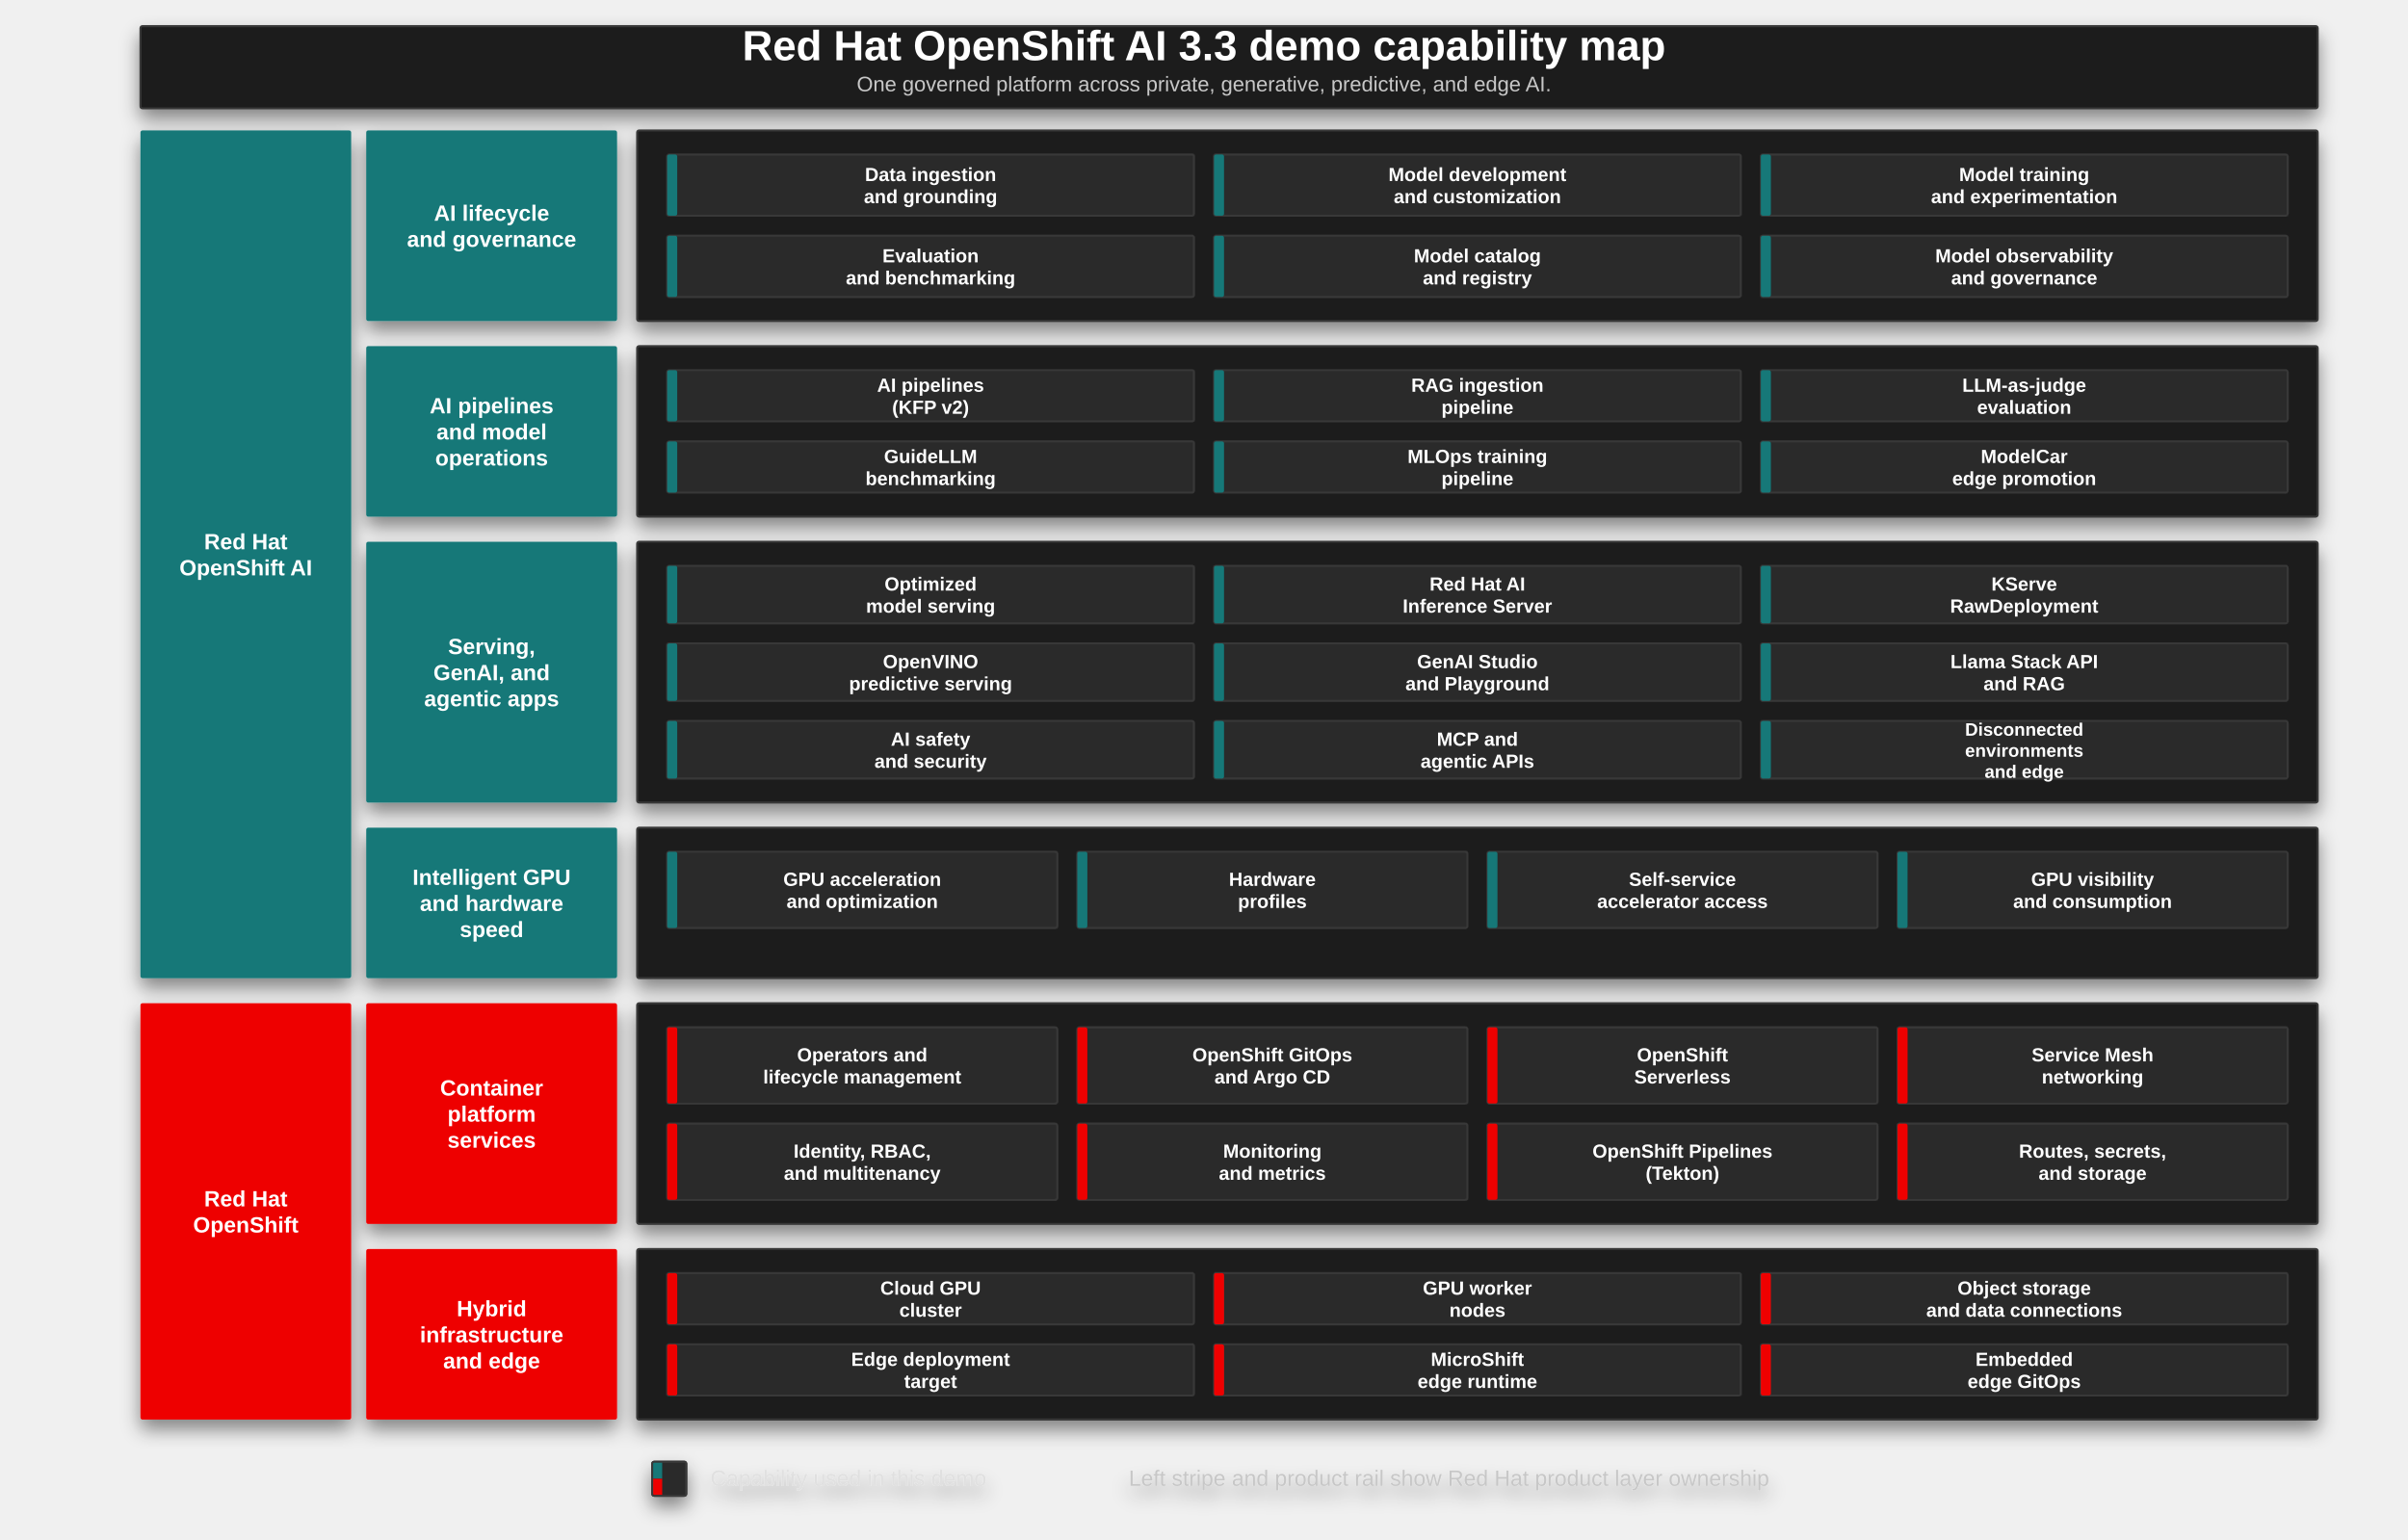
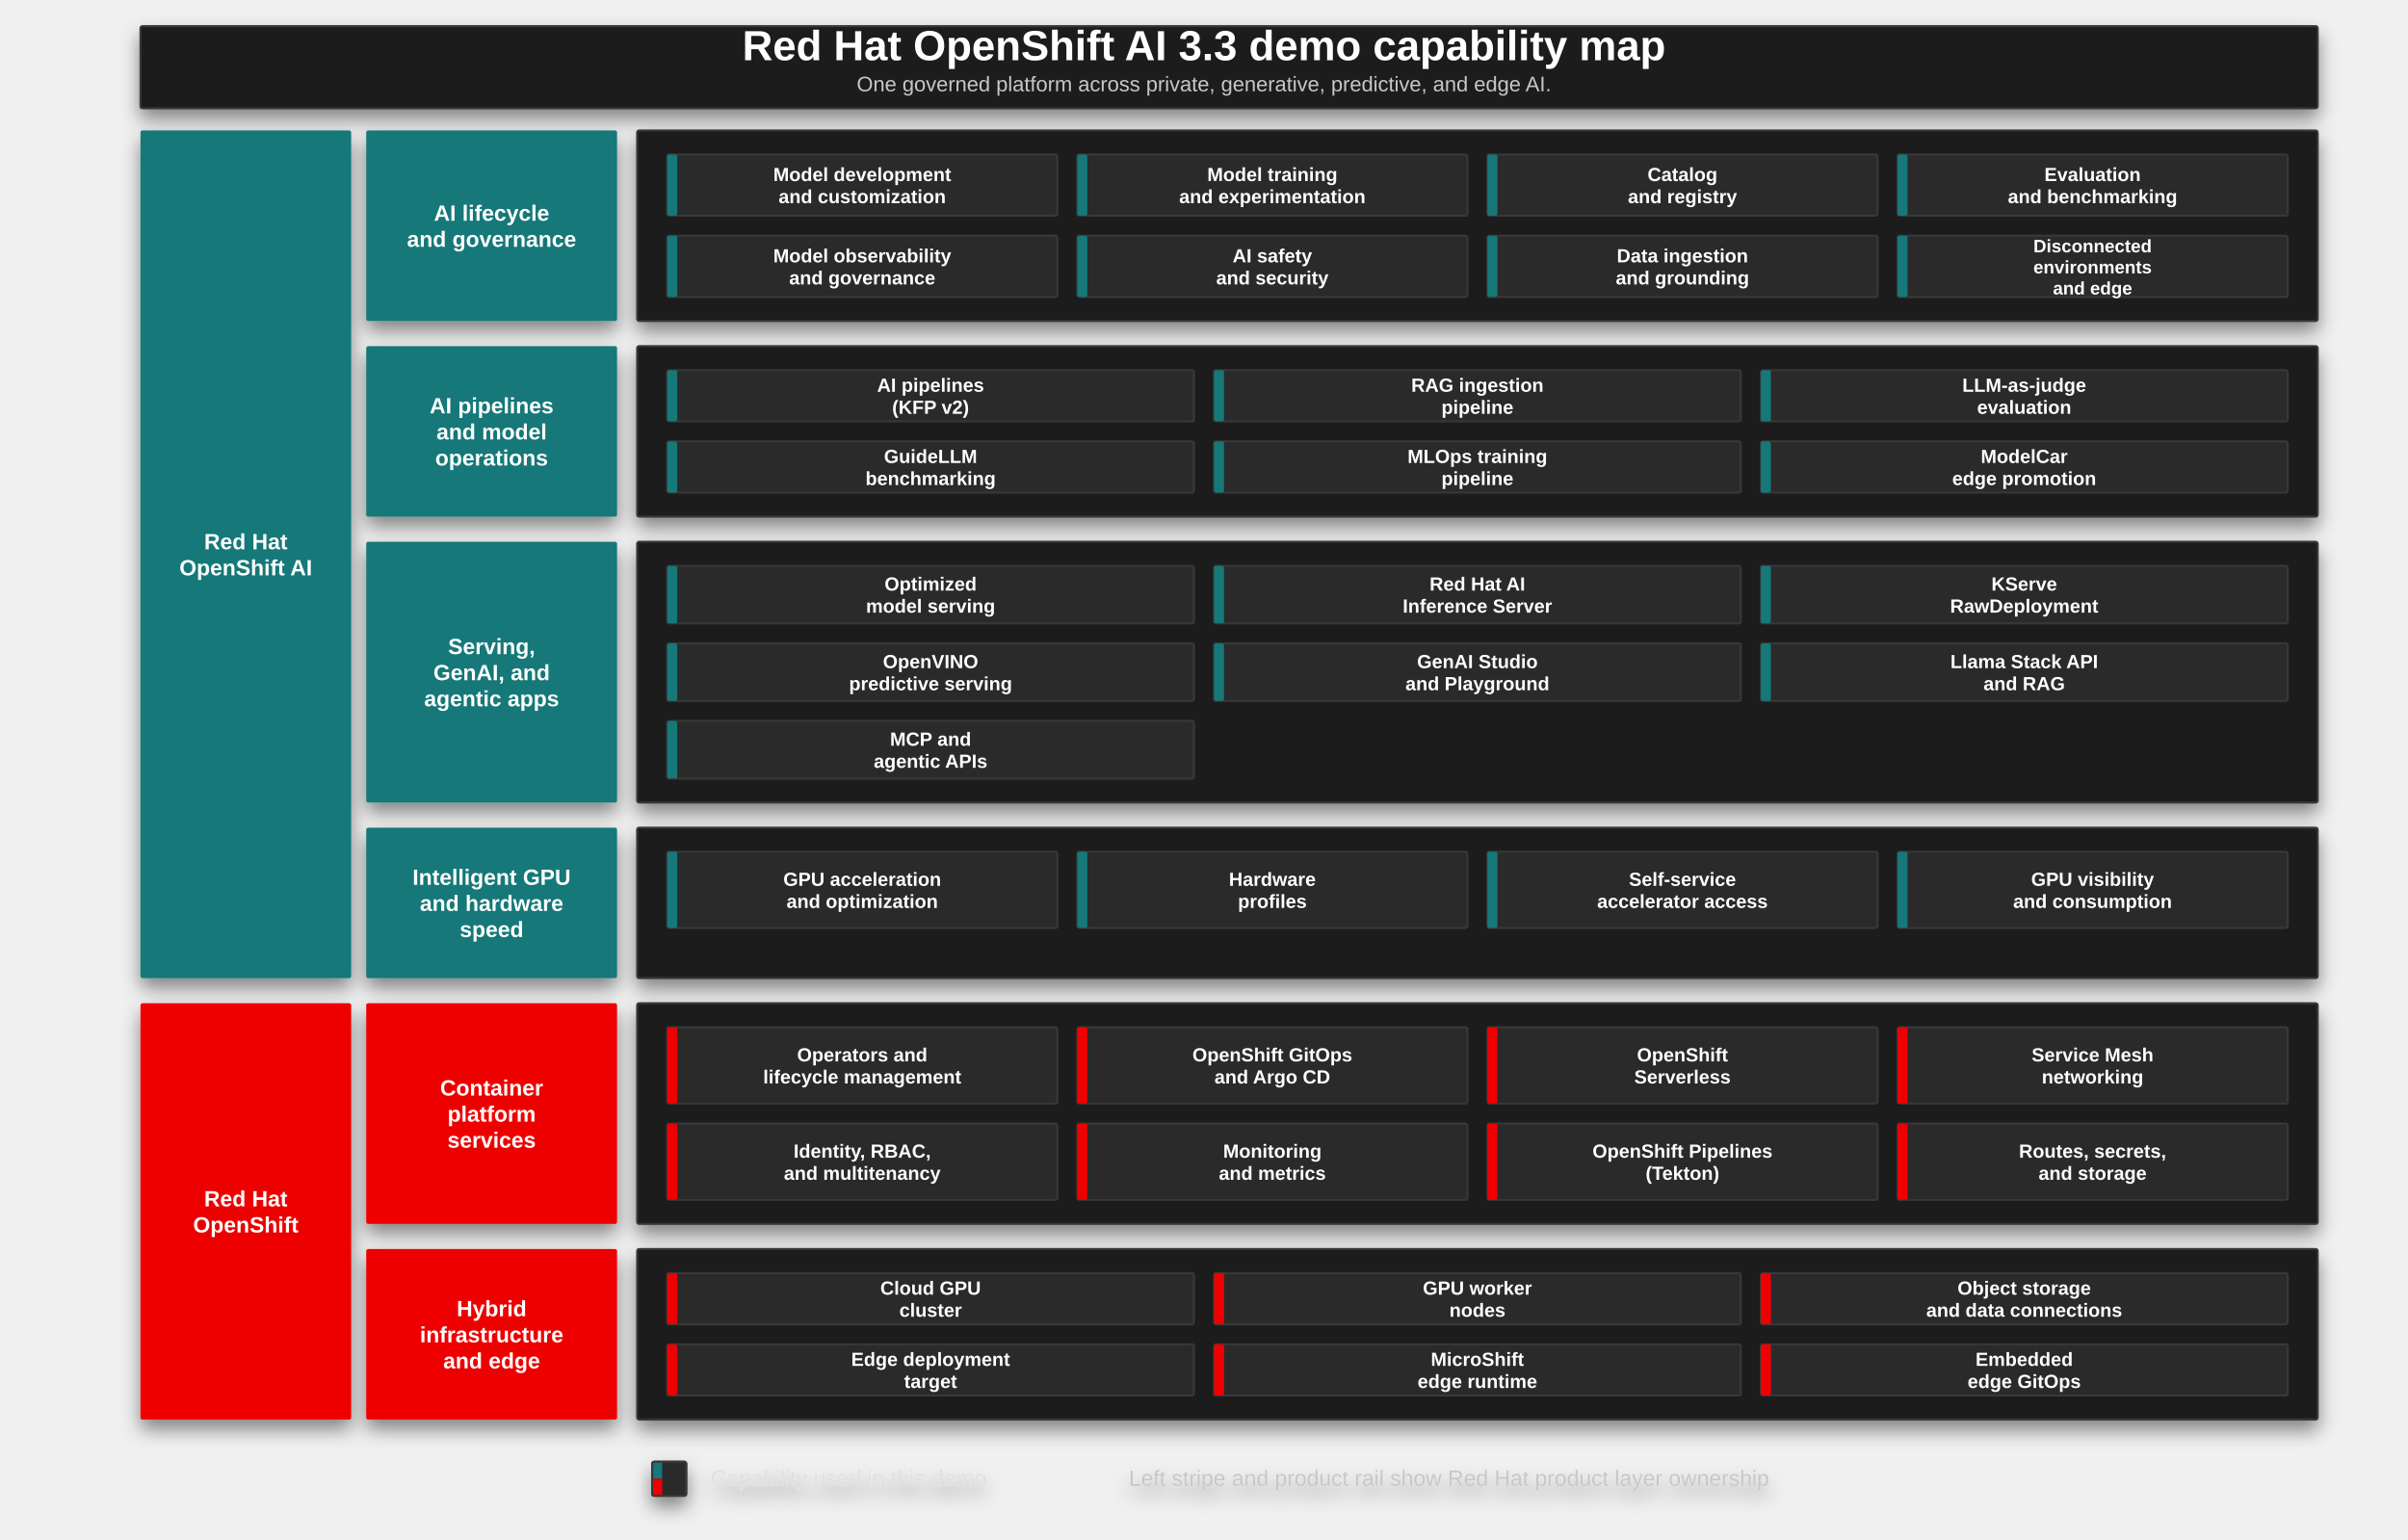
<svg xmlns="http://www.w3.org/2000/svg" width="2400" height="1535" viewBox="0 0 2400 1535" role="img" aria-labelledby="title desc">
  <style>.display{font-family:'Red Hat Display','Arial',sans-serif}.body{font-family:'Red Hat Text','Arial',sans-serif}</style>
  <defs>
    <filter id="lift" x="-20%" y="-20%" width="140%" height="140%">
      <feDropShadow dx="0" dy="6" stdDeviation="5" flood-color="#000" flood-opacity="0.55" />
    </filter>
    <filter id="panelShadow" x="-8%" y="-8%" width="116%" height="116%">
      <feDropShadow dx="0" dy="10" stdDeviation="9" flood-color="#000" flood-opacity="0.45" />
    </filter>
  </defs>
  <g filter="url(#panelShadow)">
    <rect x="140" y="26" width="2170" height="82" rx="2" fill="#1f1f1f" stroke="#383838" stroke-width="2" />
    <text x="1200.0" y="60" class="display" font-size="42" fill="#ffffff" font-weight="700" text-anchor="middle">Red Hat OpenShift AI 3.3 demo capability map</text>
    <text x="1200.0" y="91" class="body" font-size="21" fill="#c7c7c7" text-anchor="middle">One governed platform across private, generative, predictive, and edge AI.</text>
    <rect x="140" y="130" width="210" height="845" rx="2" fill="#147878" stroke="#147878" stroke-width="0" />
    <text x="245.0" y="547.5" class="body" font-size="22" fill="#ffffff" font-weight="700" text-anchor="middle">Red Hat</text>
    <text x="245.0" y="573.5" class="body" font-size="22" fill="#ffffff" font-weight="700" text-anchor="middle">OpenShift AI</text>
    <rect x="140" y="1000" width="210" height="415" rx="2" fill="#ee0000" stroke="#ee0000" stroke-width="0" />
    <text x="245.0" y="1202.5" class="body" font-size="22" fill="#ffffff" font-weight="700" text-anchor="middle">Red Hat</text>
    <text x="245.0" y="1228.5" class="body" font-size="22" fill="#ffffff" font-weight="700" text-anchor="middle">OpenShift</text>
    <rect x="365" y="130" width="250" height="190" rx="2" fill="#147878" stroke="#147878" stroke-width="0" />
    <text x="490.0" y="220.0" class="body" font-size="22" fill="#ffffff" font-weight="700" text-anchor="middle">AI lifecycle</text>
    <text x="490.0" y="246.0" class="body" font-size="22" fill="#ffffff" font-weight="700" text-anchor="middle">and governance</text>
    <rect x="635" y="130" width="1675" height="190" rx="2" fill="#1f1f1f" stroke="#383838" stroke-width="2" />
    <g>
-       <rect x="665.0" y="154.0" width="525.0" height="61.0" rx="2" fill="#292929" stroke="#383838" stroke-width="2.0" />
+       <rect x="665.0" y="154.0" width="388.75" height="61.0" rx="2" fill="#292929" stroke="#383838" stroke-width="2.0" />
      <rect x="665.0" y="154.0" width="10" height="61.0" rx="2" fill="#147878" stroke="#147878" stroke-width="0" />
-       <text x="927.5" y="180.5" class="body" font-size="19" fill="#ffffff" font-weight="550" text-anchor="middle">Data ingestion</text>
-       <text x="927.5" y="202.5" class="body" font-size="19" fill="#ffffff" font-weight="550" text-anchor="middle">and grounding</text>
-     </g>
-     <g>
-       <rect x="1210.0" y="154.0" width="525.0" height="61.0" rx="2" fill="#292929" stroke="#383838" stroke-width="2.0" />
-       <rect x="1210.0" y="154.0" width="10" height="61.0" rx="2" fill="#147878" stroke="#147878" stroke-width="0" />
-       <text x="1472.5" y="180.5" class="body" font-size="19" fill="#ffffff" font-weight="550" text-anchor="middle">Model development</text>
-       <text x="1472.5" y="202.5" class="body" font-size="19" fill="#ffffff" font-weight="550" text-anchor="middle">and customization</text>
-     </g>
-     <g>
-       <rect x="1755.0" y="154.0" width="525.0" height="61.0" rx="2" fill="#292929" stroke="#383838" stroke-width="2.0" />
-       <rect x="1755.0" y="154.0" width="10" height="61.0" rx="2" fill="#147878" stroke="#147878" stroke-width="0" />
-       <text x="2017.5" y="180.5" class="body" font-size="19" fill="#ffffff" font-weight="550" text-anchor="middle">Model training</text>
-       <text x="2017.5" y="202.5" class="body" font-size="19" fill="#ffffff" font-weight="550" text-anchor="middle">and experimentation</text>
-     </g>
-     <g>
-       <rect x="665.0" y="235.0" width="525.0" height="61.0" rx="2" fill="#292929" stroke="#383838" stroke-width="2.0" />
+       <text x="859.375" y="180.5" class="body" font-size="19" fill="#ffffff" font-weight="550" text-anchor="middle">Model development</text>
+       <text x="859.375" y="202.5" class="body" font-size="19" fill="#ffffff" font-weight="550" text-anchor="middle">and customization</text>
+     </g>
+     <g>
+       <rect x="1073.75" y="154.0" width="388.75" height="61.0" rx="2" fill="#292929" stroke="#383838" stroke-width="2.0" />
+       <rect x="1073.75" y="154.0" width="10" height="61.0" rx="2" fill="#147878" stroke="#147878" stroke-width="0" />
+       <text x="1268.125" y="180.5" class="body" font-size="19" fill="#ffffff" font-weight="550" text-anchor="middle">Model training</text>
+       <text x="1268.125" y="202.5" class="body" font-size="19" fill="#ffffff" font-weight="550" text-anchor="middle">and experimentation</text>
+     </g>
+     <g>
+       <rect x="1482.5" y="154.0" width="388.75" height="61.0" rx="2" fill="#292929" stroke="#383838" stroke-width="2.0" />
+       <rect x="1482.5" y="154.0" width="10" height="61.0" rx="2" fill="#147878" stroke="#147878" stroke-width="0" />
+       <text x="1676.875" y="180.5" class="body" font-size="19" fill="#ffffff" font-weight="550" text-anchor="middle">Catalog</text>
+       <text x="1676.875" y="202.5" class="body" font-size="19" fill="#ffffff" font-weight="550" text-anchor="middle">and registry</text>
+     </g>
+     <g>
+       <rect x="1891.25" y="154.0" width="388.75" height="61.0" rx="2" fill="#292929" stroke="#383838" stroke-width="2.0" />
+       <rect x="1891.25" y="154.0" width="10" height="61.0" rx="2" fill="#147878" stroke="#147878" stroke-width="0" />
+       <text x="2085.625" y="180.5" class="body" font-size="19" fill="#ffffff" font-weight="550" text-anchor="middle">Evaluation</text>
+       <text x="2085.625" y="202.5" class="body" font-size="19" fill="#ffffff" font-weight="550" text-anchor="middle">and benchmarking</text>
+     </g>
+     <g>
+       <rect x="665.0" y="235.0" width="388.75" height="61.0" rx="2" fill="#292929" stroke="#383838" stroke-width="2.0" />
      <rect x="665.0" y="235.0" width="10" height="61.0" rx="2" fill="#147878" stroke="#147878" stroke-width="0" />
-       <text x="927.5" y="261.5" class="body" font-size="19" fill="#ffffff" font-weight="550" text-anchor="middle">Evaluation</text>
-       <text x="927.5" y="283.5" class="body" font-size="19" fill="#ffffff" font-weight="550" text-anchor="middle">and benchmarking</text>
-     </g>
-     <g>
-       <rect x="1210.0" y="235.0" width="525.0" height="61.0" rx="2" fill="#292929" stroke="#383838" stroke-width="2.0" />
-       <rect x="1210.0" y="235.0" width="10" height="61.0" rx="2" fill="#147878" stroke="#147878" stroke-width="0" />
-       <text x="1472.5" y="261.5" class="body" font-size="19" fill="#ffffff" font-weight="550" text-anchor="middle">Model catalog</text>
-       <text x="1472.5" y="283.5" class="body" font-size="19" fill="#ffffff" font-weight="550" text-anchor="middle">and registry</text>
-     </g>
-     <g>
-       <rect x="1755.0" y="235.0" width="525.0" height="61.0" rx="2" fill="#292929" stroke="#383838" stroke-width="2.0" />
-       <rect x="1755.0" y="235.0" width="10" height="61.0" rx="2" fill="#147878" stroke="#147878" stroke-width="0" />
-       <text x="2017.5" y="261.5" class="body" font-size="19" fill="#ffffff" font-weight="550" text-anchor="middle">Model observability</text>
-       <text x="2017.5" y="283.5" class="body" font-size="19" fill="#ffffff" font-weight="550" text-anchor="middle">and governance</text>
+       <text x="859.375" y="261.5" class="body" font-size="19" fill="#ffffff" font-weight="550" text-anchor="middle">Model observability</text>
+       <text x="859.375" y="283.5" class="body" font-size="19" fill="#ffffff" font-weight="550" text-anchor="middle">and governance</text>
+     </g>
+     <g>
+       <rect x="1073.75" y="235.0" width="388.75" height="61.0" rx="2" fill="#292929" stroke="#383838" stroke-width="2.0" />
+       <rect x="1073.75" y="235.0" width="10" height="61.0" rx="2" fill="#147878" stroke="#147878" stroke-width="0" />
+       <text x="1268.125" y="261.5" class="body" font-size="19" fill="#ffffff" font-weight="550" text-anchor="middle">AI safety</text>
+       <text x="1268.125" y="283.5" class="body" font-size="19" fill="#ffffff" font-weight="550" text-anchor="middle">and security</text>
+     </g>
+     <g>
+       <rect x="1482.5" y="235.0" width="388.75" height="61.0" rx="2" fill="#292929" stroke="#383838" stroke-width="2.0" />
+       <rect x="1482.5" y="235.0" width="10" height="61.0" rx="2" fill="#147878" stroke="#147878" stroke-width="0" />
+       <text x="1676.875" y="261.5" class="body" font-size="19" fill="#ffffff" font-weight="550" text-anchor="middle">Data ingestion</text>
+       <text x="1676.875" y="283.5" class="body" font-size="19" fill="#ffffff" font-weight="550" text-anchor="middle">and grounding</text>
+     </g>
+     <g>
+       <rect x="1891.25" y="235.0" width="388.75" height="61.0" rx="2" fill="#292929" stroke="#383838" stroke-width="2.0" />
+       <rect x="1891.25" y="235.0" width="10" height="61.0" rx="2" fill="#147878" stroke="#147878" stroke-width="0" />
+       <text x="2085.625" y="251.5" class="body" font-size="18" fill="#ffffff" font-weight="550" text-anchor="middle">Disconnected</text>
+       <text x="2085.625" y="272.5" class="body" font-size="18" fill="#ffffff" font-weight="550" text-anchor="middle">environments</text>
+       <text x="2085.625" y="293.5" class="body" font-size="18" fill="#ffffff" font-weight="550" text-anchor="middle">and edge</text>
    </g>
    <rect x="365" y="345" width="250" height="170" rx="2" fill="#147878" stroke="#147878" stroke-width="0" />
    <text x="490.0" y="412.0" class="body" font-size="22" fill="#ffffff" font-weight="700" text-anchor="middle">AI pipelines</text>
    <text x="490.0" y="438.0" class="body" font-size="22" fill="#ffffff" font-weight="700" text-anchor="middle">and model</text>
    <text x="490.0" y="464.0" class="body" font-size="22" fill="#ffffff" font-weight="700" text-anchor="middle">operations</text>
    <rect x="635" y="345" width="1675" height="170" rx="2" fill="#1f1f1f" stroke="#383838" stroke-width="2" />
    <g>
      <rect x="665.0" y="369.0" width="525.0" height="51.0" rx="2" fill="#292929" stroke="#383838" stroke-width="2.0" />
      <rect x="665.0" y="369.0" width="10" height="51.0" rx="2" fill="#147878" stroke="#147878" stroke-width="0" />
      <text x="927.5" y="390.5" class="body" font-size="19" fill="#ffffff" font-weight="550" text-anchor="middle">AI pipelines</text>
      <text x="927.5" y="412.5" class="body" font-size="19" fill="#ffffff" font-weight="550" text-anchor="middle">(KFP v2)</text>
    </g>
    <g>
      <rect x="1210.0" y="369.0" width="525.0" height="51.0" rx="2" fill="#292929" stroke="#383838" stroke-width="2.0" />
      <rect x="1210.0" y="369.0" width="10" height="51.0" rx="2" fill="#147878" stroke="#147878" stroke-width="0" />
      <text x="1472.5" y="390.5" class="body" font-size="19" fill="#ffffff" font-weight="550" text-anchor="middle">RAG ingestion</text>
      <text x="1472.5" y="412.5" class="body" font-size="19" fill="#ffffff" font-weight="550" text-anchor="middle">pipeline</text>
    </g>
    <g>
      <rect x="1755.0" y="369.0" width="525.0" height="51.0" rx="2" fill="#292929" stroke="#383838" stroke-width="2.0" />
      <rect x="1755.0" y="369.0" width="10" height="51.0" rx="2" fill="#147878" stroke="#147878" stroke-width="0" />
      <text x="2017.5" y="390.5" class="body" font-size="19" fill="#ffffff" font-weight="550" text-anchor="middle">LLM-as-judge</text>
      <text x="2017.5" y="412.5" class="body" font-size="19" fill="#ffffff" font-weight="550" text-anchor="middle">evaluation</text>
    </g>
    <g>
      <rect x="665.0" y="440.0" width="525.0" height="51.0" rx="2" fill="#292929" stroke="#383838" stroke-width="2.0" />
      <rect x="665.0" y="440.0" width="10" height="51.0" rx="2" fill="#147878" stroke="#147878" stroke-width="0" />
      <text x="927.5" y="461.5" class="body" font-size="19" fill="#ffffff" font-weight="550" text-anchor="middle">GuideLLM</text>
      <text x="927.5" y="483.5" class="body" font-size="19" fill="#ffffff" font-weight="550" text-anchor="middle">benchmarking</text>
    </g>
    <g>
      <rect x="1210.0" y="440.0" width="525.0" height="51.0" rx="2" fill="#292929" stroke="#383838" stroke-width="2.0" />
      <rect x="1210.0" y="440.0" width="10" height="51.0" rx="2" fill="#147878" stroke="#147878" stroke-width="0" />
      <text x="1472.5" y="461.5" class="body" font-size="19" fill="#ffffff" font-weight="550" text-anchor="middle">MLOps training</text>
      <text x="1472.5" y="483.5" class="body" font-size="19" fill="#ffffff" font-weight="550" text-anchor="middle">pipeline</text>
    </g>
    <g>
      <rect x="1755.0" y="440.0" width="525.0" height="51.0" rx="2" fill="#292929" stroke="#383838" stroke-width="2.0" />
      <rect x="1755.0" y="440.0" width="10" height="51.0" rx="2" fill="#147878" stroke="#147878" stroke-width="0" />
      <text x="2017.5" y="461.5" class="body" font-size="19" fill="#ffffff" font-weight="550" text-anchor="middle">ModelCar</text>
      <text x="2017.5" y="483.5" class="body" font-size="19" fill="#ffffff" font-weight="550" text-anchor="middle">edge promotion</text>
    </g>
    <rect x="365" y="540" width="250" height="260" rx="2" fill="#147878" stroke="#147878" stroke-width="0" />
    <text x="490.0" y="652.0" class="body" font-size="22" fill="#ffffff" font-weight="700" text-anchor="middle">Serving,</text>
    <text x="490.0" y="678.0" class="body" font-size="22" fill="#ffffff" font-weight="700" text-anchor="middle">GenAI, and</text>
    <text x="490.0" y="704.0" class="body" font-size="22" fill="#ffffff" font-weight="700" text-anchor="middle">agentic apps</text>
    <rect x="635" y="540" width="1675" height="260" rx="2" fill="#1f1f1f" stroke="#383838" stroke-width="2" />
    <g>
      <rect x="665.0" y="564.0" width="525.0" height="57.333" rx="2" fill="#292929" stroke="#383838" stroke-width="2.0" />
      <rect x="665.0" y="564.0" width="10" height="57.333" rx="2" fill="#147878" stroke="#147878" stroke-width="0" />
      <text x="927.5" y="588.667" class="body" font-size="19" fill="#ffffff" font-weight="550" text-anchor="middle">Optimized</text>
      <text x="927.5" y="610.667" class="body" font-size="19" fill="#ffffff" font-weight="550" text-anchor="middle">model serving</text>
    </g>
    <g>
      <rect x="1210.0" y="564.0" width="525.0" height="57.333" rx="2" fill="#292929" stroke="#383838" stroke-width="2.0" />
      <rect x="1210.0" y="564.0" width="10" height="57.333" rx="2" fill="#147878" stroke="#147878" stroke-width="0" />
      <text x="1472.5" y="588.667" class="body" font-size="19" fill="#ffffff" font-weight="550" text-anchor="middle">Red Hat AI</text>
      <text x="1472.5" y="610.667" class="body" font-size="19" fill="#ffffff" font-weight="550" text-anchor="middle">Inference Server</text>
    </g>
    <g>
      <rect x="1755.0" y="564.0" width="525.0" height="57.333" rx="2" fill="#292929" stroke="#383838" stroke-width="2.0" />
      <rect x="1755.0" y="564.0" width="10" height="57.333" rx="2" fill="#147878" stroke="#147878" stroke-width="0" />
      <text x="2017.5" y="588.667" class="body" font-size="19" fill="#ffffff" font-weight="550" text-anchor="middle">KServe</text>
      <text x="2017.5" y="610.667" class="body" font-size="19" fill="#ffffff" font-weight="550" text-anchor="middle">RawDeployment</text>
    </g>
    <g>
      <rect x="665.0" y="641.333" width="525.0" height="57.333" rx="2" fill="#292929" stroke="#383838" stroke-width="2.0" />
      <rect x="665.0" y="641.333" width="10" height="57.333" rx="2" fill="#147878" stroke="#147878" stroke-width="0" />
      <text x="927.5" y="666.0" class="body" font-size="19" fill="#ffffff" font-weight="550" text-anchor="middle">OpenVINO</text>
      <text x="927.5" y="688.0" class="body" font-size="19" fill="#ffffff" font-weight="550" text-anchor="middle">predictive serving</text>
    </g>
    <g>
      <rect x="1210.0" y="641.333" width="525.0" height="57.333" rx="2" fill="#292929" stroke="#383838" stroke-width="2.0" />
      <rect x="1210.0" y="641.333" width="10" height="57.333" rx="2" fill="#147878" stroke="#147878" stroke-width="0" />
      <text x="1472.5" y="666.0" class="body" font-size="19" fill="#ffffff" font-weight="550" text-anchor="middle">GenAI Studio</text>
      <text x="1472.5" y="688.0" class="body" font-size="19" fill="#ffffff" font-weight="550" text-anchor="middle">and Playground</text>
    </g>
    <g>
      <rect x="1755.0" y="641.333" width="525.0" height="57.333" rx="2" fill="#292929" stroke="#383838" stroke-width="2.0" />
      <rect x="1755.0" y="641.333" width="10" height="57.333" rx="2" fill="#147878" stroke="#147878" stroke-width="0" />
      <text x="2017.5" y="666.0" class="body" font-size="19" fill="#ffffff" font-weight="550" text-anchor="middle">Llama Stack API</text>
      <text x="2017.5" y="688.0" class="body" font-size="19" fill="#ffffff" font-weight="550" text-anchor="middle">and RAG</text>
    </g>
    <g>
      <rect x="665.0" y="718.667" width="525.0" height="57.333" rx="2" fill="#292929" stroke="#383838" stroke-width="2.0" />
      <rect x="665.0" y="718.667" width="10" height="57.333" rx="2" fill="#147878" stroke="#147878" stroke-width="0" />
-       <text x="927.5" y="743.333" class="body" font-size="19" fill="#ffffff" font-weight="550" text-anchor="middle">AI safety</text>
-       <text x="927.5" y="765.333" class="body" font-size="19" fill="#ffffff" font-weight="550" text-anchor="middle">and security</text>
-     </g>
-     <g>
-       <rect x="1210.0" y="718.667" width="525.0" height="57.333" rx="2" fill="#292929" stroke="#383838" stroke-width="2.0" />
-       <rect x="1210.0" y="718.667" width="10" height="57.333" rx="2" fill="#147878" stroke="#147878" stroke-width="0" />
-       <text x="1472.5" y="743.333" class="body" font-size="19" fill="#ffffff" font-weight="550" text-anchor="middle">MCP and</text>
-       <text x="1472.5" y="765.333" class="body" font-size="19" fill="#ffffff" font-weight="550" text-anchor="middle">agentic APIs</text>
-     </g>
-     <g>
-       <rect x="1755.0" y="718.667" width="525.0" height="57.333" rx="2" fill="#292929" stroke="#383838" stroke-width="2.0" />
-       <rect x="1755.0" y="718.667" width="10" height="57.333" rx="2" fill="#147878" stroke="#147878" stroke-width="0" />
-       <text x="2017.5" y="733.333" class="body" font-size="18" fill="#ffffff" font-weight="550" text-anchor="middle">Disconnected</text>
-       <text x="2017.5" y="754.333" class="body" font-size="18" fill="#ffffff" font-weight="550" text-anchor="middle">environments</text>
-       <text x="2017.5" y="775.333" class="body" font-size="18" fill="#ffffff" font-weight="550" text-anchor="middle">and edge</text>
+       <text x="927.5" y="743.333" class="body" font-size="19" fill="#ffffff" font-weight="550" text-anchor="middle">MCP and</text>
+       <text x="927.5" y="765.333" class="body" font-size="19" fill="#ffffff" font-weight="550" text-anchor="middle">agentic APIs</text>
    </g>
    <rect x="365" y="825" width="250" height="150" rx="2" fill="#147878" stroke="#147878" stroke-width="0" />
    <text x="490.0" y="882.0" class="body" font-size="22" fill="#ffffff" font-weight="700" text-anchor="middle">Intelligent GPU</text>
    <text x="490.0" y="908.0" class="body" font-size="22" fill="#ffffff" font-weight="700" text-anchor="middle">and hardware</text>
    <text x="490.0" y="934.0" class="body" font-size="22" fill="#ffffff" font-weight="700" text-anchor="middle">speed</text>
    <rect x="635" y="825" width="1675" height="150" rx="2" fill="#1f1f1f" stroke="#383838" stroke-width="2" />
    <g>
      <rect x="665.0" y="849" width="388.75" height="76" rx="2" fill="#292929" stroke="#383838" stroke-width="2.0" />
      <rect x="665.0" y="849" width="10" height="76" rx="2" fill="#147878" stroke="#147878" stroke-width="0" />
      <text x="859.375" y="883.0" class="body" font-size="19" fill="#ffffff" font-weight="550" text-anchor="middle">GPU acceleration</text>
      <text x="859.375" y="905.0" class="body" font-size="19" fill="#ffffff" font-weight="550" text-anchor="middle">and optimization</text>
    </g>
    <g>
      <rect x="1073.75" y="849" width="388.75" height="76" rx="2" fill="#292929" stroke="#383838" stroke-width="2.0" />
      <rect x="1073.75" y="849" width="10" height="76" rx="2" fill="#147878" stroke="#147878" stroke-width="0" />
      <text x="1268.125" y="883.0" class="body" font-size="19" fill="#ffffff" font-weight="550" text-anchor="middle">Hardware</text>
      <text x="1268.125" y="905.0" class="body" font-size="19" fill="#ffffff" font-weight="550" text-anchor="middle">profiles</text>
    </g>
    <g>
      <rect x="1482.5" y="849" width="388.75" height="76" rx="2" fill="#292929" stroke="#383838" stroke-width="2.0" />
      <rect x="1482.5" y="849" width="10" height="76" rx="2" fill="#147878" stroke="#147878" stroke-width="0" />
      <text x="1676.875" y="883.0" class="body" font-size="19" fill="#ffffff" font-weight="550" text-anchor="middle">Self-service</text>
      <text x="1676.875" y="905.0" class="body" font-size="19" fill="#ffffff" font-weight="550" text-anchor="middle">accelerator access</text>
    </g>
    <g>
      <rect x="1891.25" y="849" width="388.75" height="76" rx="2" fill="#292929" stroke="#383838" stroke-width="2.0" />
      <rect x="1891.25" y="849" width="10" height="76" rx="2" fill="#147878" stroke="#147878" stroke-width="0" />
      <text x="2085.625" y="883.0" class="body" font-size="19" fill="#ffffff" font-weight="550" text-anchor="middle">GPU visibility</text>
      <text x="2085.625" y="905.0" class="body" font-size="19" fill="#ffffff" font-weight="550" text-anchor="middle">and consumption</text>
    </g>
    <rect x="365" y="1000" width="250" height="220" rx="2" fill="#ee0000" stroke="#ee0000" stroke-width="0" />
    <text x="490.0" y="1092.0" class="body" font-size="22" fill="#ffffff" font-weight="700" text-anchor="middle">Container</text>
    <text x="490.0" y="1118.0" class="body" font-size="22" fill="#ffffff" font-weight="700" text-anchor="middle">platform</text>
    <text x="490.0" y="1144.0" class="body" font-size="22" fill="#ffffff" font-weight="700" text-anchor="middle">services</text>
    <rect x="635" y="1000" width="1675" height="220" rx="2" fill="#1f1f1f" stroke="#383838" stroke-width="2" />
    <g>
      <rect x="665.0" y="1024" width="388.75" height="76" rx="2" fill="#292929" stroke="#383838" stroke-width="2.0" />
      <rect x="665.0" y="1024" width="10" height="76" rx="2" fill="#ee0000" stroke="#ee0000" stroke-width="0" />
      <text x="859.375" y="1058.0" class="body" font-size="19" fill="#ffffff" font-weight="550" text-anchor="middle">Operators and</text>
      <text x="859.375" y="1080.0" class="body" font-size="19" fill="#ffffff" font-weight="550" text-anchor="middle">lifecycle management</text>
    </g>
    <g>
      <rect x="1073.75" y="1024" width="388.75" height="76" rx="2" fill="#292929" stroke="#383838" stroke-width="2.0" />
      <rect x="1073.75" y="1024" width="10" height="76" rx="2" fill="#ee0000" stroke="#ee0000" stroke-width="0" />
      <text x="1268.125" y="1058.0" class="body" font-size="19" fill="#ffffff" font-weight="550" text-anchor="middle">OpenShift GitOps</text>
      <text x="1268.125" y="1080.0" class="body" font-size="19" fill="#ffffff" font-weight="550" text-anchor="middle">and Argo CD</text>
    </g>
    <g>
      <rect x="1482.5" y="1024" width="388.75" height="76" rx="2" fill="#292929" stroke="#383838" stroke-width="2.0" />
      <rect x="1482.5" y="1024" width="10" height="76" rx="2" fill="#ee0000" stroke="#ee0000" stroke-width="0" />
      <text x="1676.875" y="1058.0" class="body" font-size="19" fill="#ffffff" font-weight="550" text-anchor="middle">OpenShift</text>
      <text x="1676.875" y="1080.0" class="body" font-size="19" fill="#ffffff" font-weight="550" text-anchor="middle">Serverless</text>
    </g>
    <g>
      <rect x="1891.25" y="1024" width="388.75" height="76" rx="2" fill="#292929" stroke="#383838" stroke-width="2.0" />
      <rect x="1891.25" y="1024" width="10" height="76" rx="2" fill="#ee0000" stroke="#ee0000" stroke-width="0" />
      <text x="2085.625" y="1058.0" class="body" font-size="19" fill="#ffffff" font-weight="550" text-anchor="middle">Service Mesh</text>
      <text x="2085.625" y="1080.0" class="body" font-size="19" fill="#ffffff" font-weight="550" text-anchor="middle">networking</text>
    </g>
    <g>
      <rect x="665.0" y="1120" width="388.75" height="76" rx="2" fill="#292929" stroke="#383838" stroke-width="2.0" />
      <rect x="665.0" y="1120" width="10" height="76" rx="2" fill="#ee0000" stroke="#ee0000" stroke-width="0" />
      <text x="859.375" y="1154.0" class="body" font-size="19" fill="#ffffff" font-weight="550" text-anchor="middle">Identity, RBAC,</text>
      <text x="859.375" y="1176.0" class="body" font-size="19" fill="#ffffff" font-weight="550" text-anchor="middle">and multitenancy</text>
    </g>
    <g>
      <rect x="1073.75" y="1120" width="388.75" height="76" rx="2" fill="#292929" stroke="#383838" stroke-width="2.0" />
      <rect x="1073.75" y="1120" width="10" height="76" rx="2" fill="#ee0000" stroke="#ee0000" stroke-width="0" />
      <text x="1268.125" y="1154.0" class="body" font-size="19" fill="#ffffff" font-weight="550" text-anchor="middle">Monitoring</text>
      <text x="1268.125" y="1176.0" class="body" font-size="19" fill="#ffffff" font-weight="550" text-anchor="middle">and metrics</text>
    </g>
    <g>
      <rect x="1482.5" y="1120" width="388.75" height="76" rx="2" fill="#292929" stroke="#383838" stroke-width="2.0" />
      <rect x="1482.5" y="1120" width="10" height="76" rx="2" fill="#ee0000" stroke="#ee0000" stroke-width="0" />
      <text x="1676.875" y="1154.0" class="body" font-size="19" fill="#ffffff" font-weight="550" text-anchor="middle">OpenShift Pipelines</text>
      <text x="1676.875" y="1176.0" class="body" font-size="19" fill="#ffffff" font-weight="550" text-anchor="middle">(Tekton)</text>
    </g>
    <g>
      <rect x="1891.25" y="1120" width="388.75" height="76" rx="2" fill="#292929" stroke="#383838" stroke-width="2.0" />
      <rect x="1891.25" y="1120" width="10" height="76" rx="2" fill="#ee0000" stroke="#ee0000" stroke-width="0" />
      <text x="2085.625" y="1154.0" class="body" font-size="19" fill="#ffffff" font-weight="550" text-anchor="middle">Routes, secrets,</text>
      <text x="2085.625" y="1176.0" class="body" font-size="19" fill="#ffffff" font-weight="550" text-anchor="middle">and storage</text>
    </g>
    <rect x="365" y="1245" width="250" height="170" rx="2" fill="#ee0000" stroke="#ee0000" stroke-width="0" />
    <text x="490.0" y="1312.0" class="body" font-size="22" fill="#ffffff" font-weight="700" text-anchor="middle">Hybrid</text>
    <text x="490.0" y="1338.0" class="body" font-size="22" fill="#ffffff" font-weight="700" text-anchor="middle">infrastructure</text>
    <text x="490.0" y="1364.0" class="body" font-size="22" fill="#ffffff" font-weight="700" text-anchor="middle">and edge</text>
    <rect x="635" y="1245" width="1675" height="170" rx="2" fill="#1f1f1f" stroke="#383838" stroke-width="2" />
    <g>
      <rect x="665.0" y="1269.0" width="525.0" height="51.0" rx="2" fill="#292929" stroke="#383838" stroke-width="2.0" />
      <rect x="665.0" y="1269.0" width="10" height="51.0" rx="2" fill="#ee0000" stroke="#ee0000" stroke-width="0" />
      <text x="927.5" y="1290.5" class="body" font-size="19" fill="#ffffff" font-weight="550" text-anchor="middle">Cloud GPU</text>
      <text x="927.5" y="1312.5" class="body" font-size="19" fill="#ffffff" font-weight="550" text-anchor="middle">cluster</text>
    </g>
    <g>
      <rect x="1210.0" y="1269.0" width="525.0" height="51.0" rx="2" fill="#292929" stroke="#383838" stroke-width="2.0" />
      <rect x="1210.0" y="1269.0" width="10" height="51.0" rx="2" fill="#ee0000" stroke="#ee0000" stroke-width="0" />
      <text x="1472.5" y="1290.5" class="body" font-size="19" fill="#ffffff" font-weight="550" text-anchor="middle">GPU worker</text>
      <text x="1472.5" y="1312.5" class="body" font-size="19" fill="#ffffff" font-weight="550" text-anchor="middle">nodes</text>
    </g>
    <g>
      <rect x="1755.0" y="1269.0" width="525.0" height="51.0" rx="2" fill="#292929" stroke="#383838" stroke-width="2.0" />
      <rect x="1755.0" y="1269.0" width="10" height="51.0" rx="2" fill="#ee0000" stroke="#ee0000" stroke-width="0" />
      <text x="2017.5" y="1290.5" class="body" font-size="19" fill="#ffffff" font-weight="550" text-anchor="middle">Object storage</text>
      <text x="2017.5" y="1312.5" class="body" font-size="19" fill="#ffffff" font-weight="550" text-anchor="middle">and data connections</text>
    </g>
    <g>
      <rect x="665.0" y="1340.0" width="525.0" height="51.0" rx="2" fill="#292929" stroke="#383838" stroke-width="2.0" />
      <rect x="665.0" y="1340.0" width="10" height="51.0" rx="2" fill="#ee0000" stroke="#ee0000" stroke-width="0" />
      <text x="927.5" y="1361.5" class="body" font-size="19" fill="#ffffff" font-weight="550" text-anchor="middle">Edge deployment</text>
      <text x="927.5" y="1383.5" class="body" font-size="19" fill="#ffffff" font-weight="550" text-anchor="middle">target</text>
    </g>
    <g>
      <rect x="1210.0" y="1340.0" width="525.0" height="51.0" rx="2" fill="#292929" stroke="#383838" stroke-width="2.0" />
      <rect x="1210.0" y="1340.0" width="10" height="51.0" rx="2" fill="#ee0000" stroke="#ee0000" stroke-width="0" />
      <text x="1472.5" y="1361.5" class="body" font-size="19" fill="#ffffff" font-weight="550" text-anchor="middle">MicroShift</text>
      <text x="1472.5" y="1383.5" class="body" font-size="19" fill="#ffffff" font-weight="550" text-anchor="middle">edge runtime</text>
    </g>
    <g>
      <rect x="1755.0" y="1340.0" width="525.0" height="51.0" rx="2" fill="#292929" stroke="#383838" stroke-width="2.0" />
      <rect x="1755.0" y="1340.0" width="10" height="51.0" rx="2" fill="#ee0000" stroke="#ee0000" stroke-width="0" />
      <text x="2017.5" y="1361.5" class="body" font-size="19" fill="#ffffff" font-weight="550" text-anchor="middle">Embedded</text>
      <text x="2017.5" y="1383.5" class="body" font-size="19" fill="#ffffff" font-weight="550" text-anchor="middle">edge GitOps</text>
    </g>
    <rect x="650" y="1457" width="34" height="34" rx="2" fill="#292929" stroke="#383838" stroke-width="2" />
    <rect x="650" y="1457" width="10" height="17" rx="0" fill="#147878" stroke="#147878" stroke-width="0" />
    <rect x="650" y="1474" width="10" height="17" rx="0" fill="#ee0000" stroke="#ee0000" stroke-width="0" />
    <rect x="650" y="1457" width="34" height="34" rx="2" fill="none" stroke="#383838" stroke-width="2" />
    <text x="708" y="1481" class="body" font-size="22" fill="#e0e0e0">Capability used in this demo</text>
    <text x="1125" y="1481" class="body" font-size="22" fill="#c7c7c7">Left stripe and product rail show Red Hat product layer ownership</text>
  </g>
</svg>
